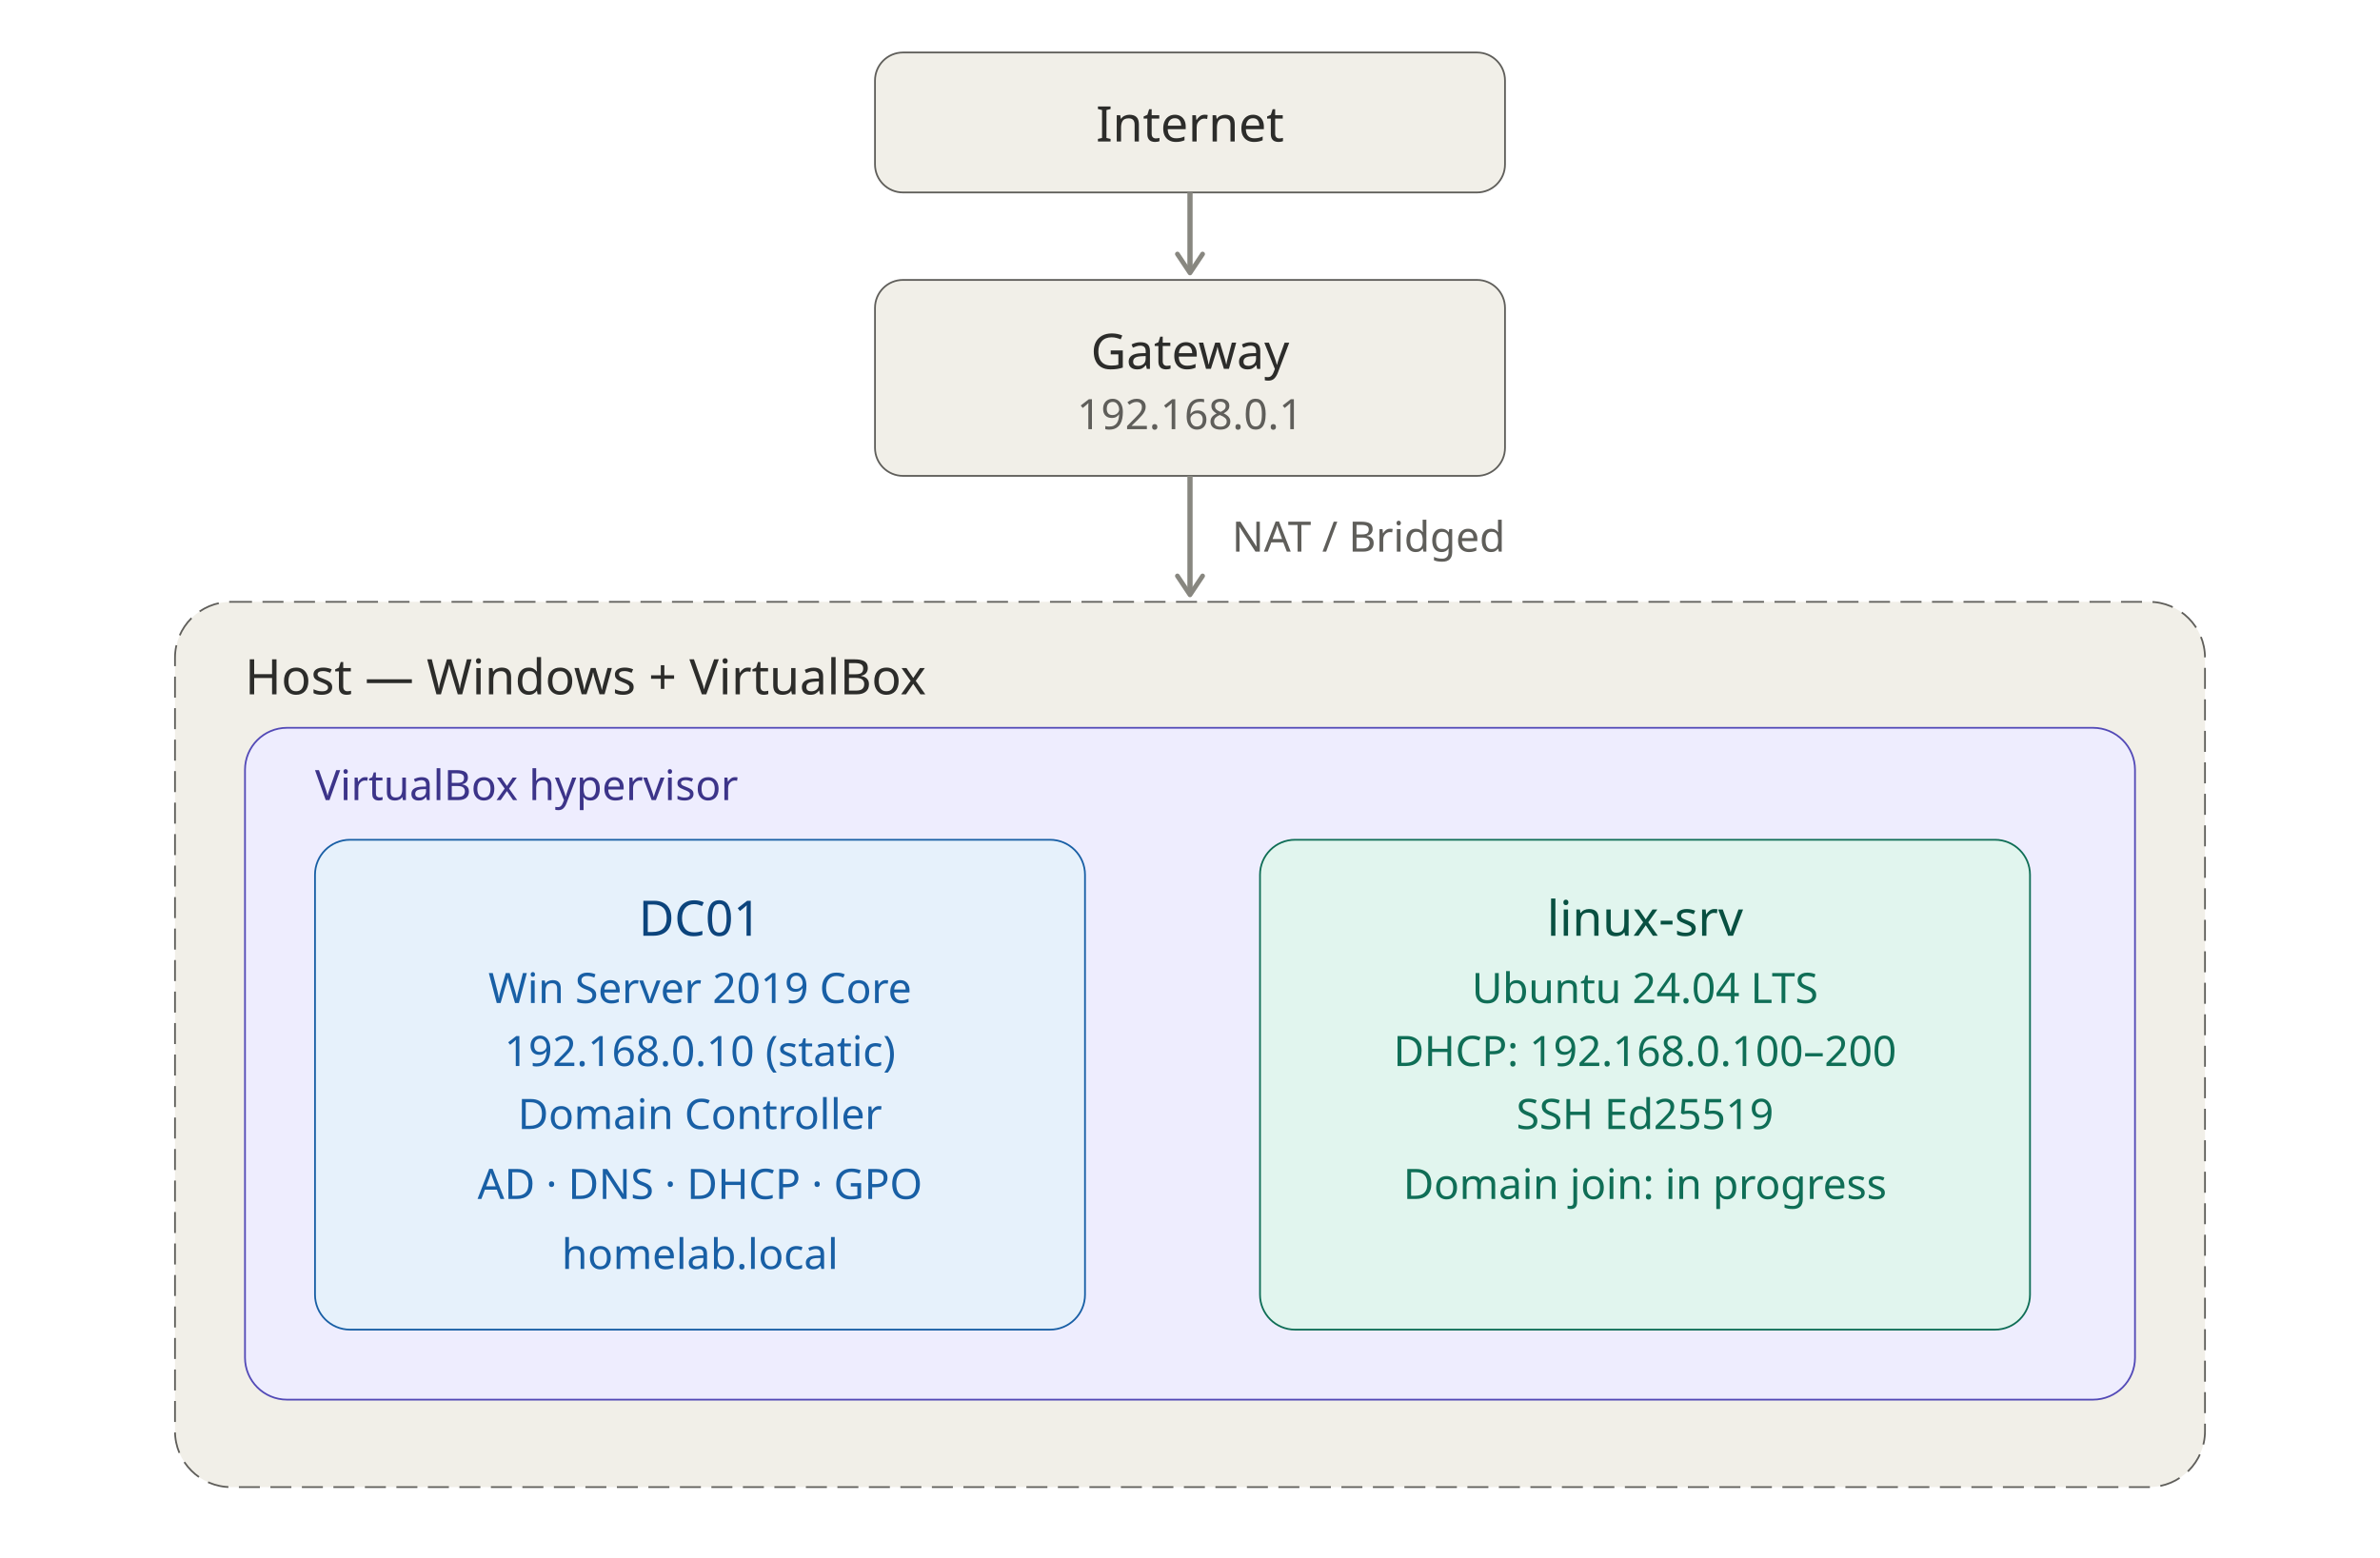
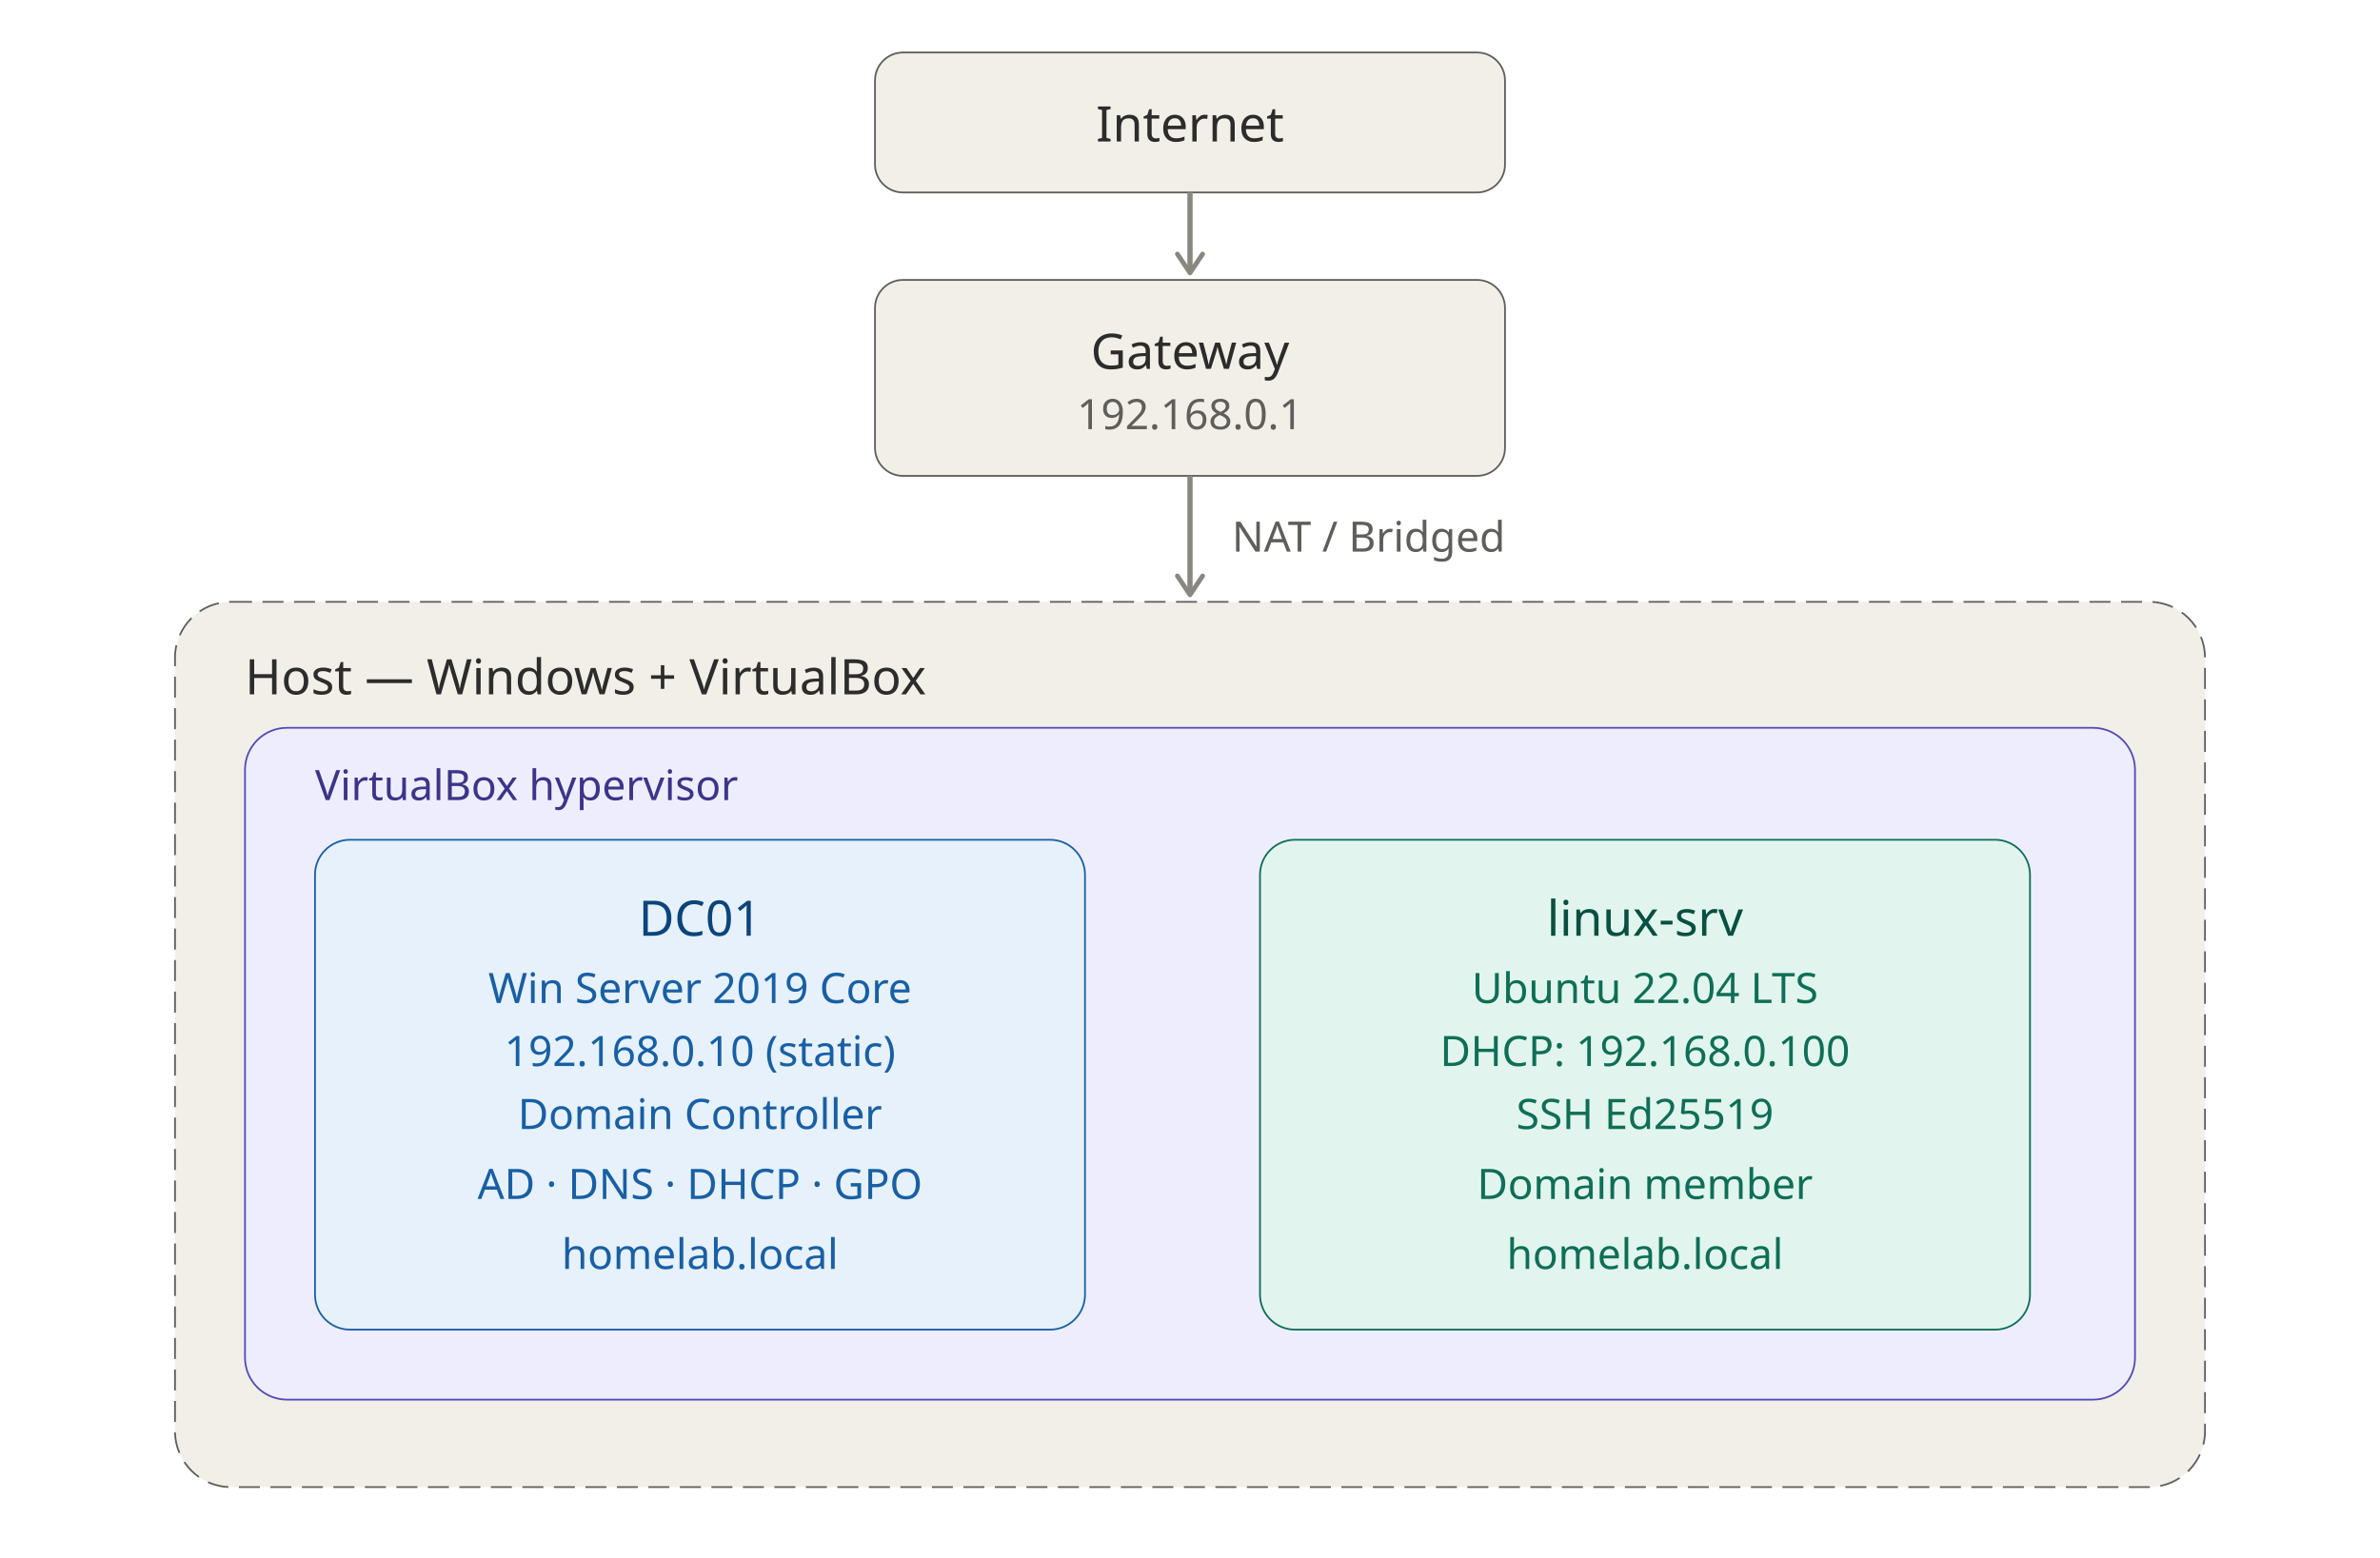
<svg xmlns="http://www.w3.org/2000/svg" width="100%" viewBox="0 0 680 445" font-family="sans-serif">
  <defs>
    <marker id="arrow" viewBox="0 0 10 10" refX="8" refY="5" markerWidth="6" markerHeight="6" orient="auto-start-reverse">
      <path d="M2 1L8 5L2 9" fill="none" stroke="#888780" stroke-width="1.5" stroke-linecap="round" stroke-linejoin="round" />
    </marker>
  </defs>
  <rect x="250" y="15" width="180" height="40" rx="8" fill="#F1EFE8" stroke="#5F5E5A" stroke-width="0.5" />
  <text x="340" y="35" text-anchor="middle" dominant-baseline="central" font-size="14" font-weight="500" fill="#2C2C2A">Internet</text>
  <line x1="340" y1="55" x2="340" y2="78" stroke="#888780" stroke-width="1.5" marker-end="url(#arrow)" />
  <rect x="250" y="80" width="180" height="56" rx="8" fill="#F1EFE8" stroke="#5F5E5A" stroke-width="0.5" />
  <text x="340" y="100" text-anchor="middle" dominant-baseline="central" font-size="14" font-weight="500" fill="#2C2C2A">Gateway</text>
  <text x="340" y="118" text-anchor="middle" dominant-baseline="central" font-size="12" fill="#5F5E5A">192.168.0.1</text>
  <line x1="340" y1="136" x2="340" y2="170" stroke="#888780" stroke-width="1.5" marker-end="url(#arrow)" />
  <text x="352" y="153" dominant-baseline="central" font-size="12" fill="#5F5E5A">NAT / Bridged</text>
  <rect x="50" y="172" width="580" height="253" rx="16" fill="#F1EFE8" stroke="#5F5E5A" stroke-width="0.5" stroke-dasharray="6 3" />
  <text x="70" y="193" dominant-baseline="central" font-size="14" font-weight="500" fill="#2C2C2A">Host — Windows + VirtualBox</text>
  <rect x="70" y="208" width="540" height="192" rx="12" fill="#EEEDFE" stroke="#534AB7" stroke-width="0.5" />
  <text x="90" y="224" dominant-baseline="central" font-size="12" fill="#3C3489">VirtualBox hypervisor</text>
  <rect x="90" y="240" width="220" height="140" rx="10" fill="#E6F1FB" stroke="#185FA5" stroke-width="0.5" />
  <text x="200" y="262" text-anchor="middle" dominant-baseline="central" font-size="14" font-weight="500" fill="#0C447C">DC01</text>
  <text x="200" y="282" text-anchor="middle" dominant-baseline="central" font-size="12" fill="#185FA5">Win Server 2019 Core</text>
  <text x="200" y="300" text-anchor="middle" dominant-baseline="central" font-size="12" fill="#185FA5">192.168.0.10 (static)</text>
  <text x="200" y="318" text-anchor="middle" dominant-baseline="central" font-size="12" fill="#185FA5">Domain Controller</text>
  <text x="200" y="338" text-anchor="middle" dominant-baseline="central" font-size="12" fill="#185FA5">AD · DNS · DHCP · GPO</text>
  <text x="200" y="358" text-anchor="middle" dominant-baseline="central" font-size="12" fill="#185FA5">homelab.local</text>
  <rect x="360" y="240" width="220" height="140" rx="10" fill="#E1F5EE" stroke="#0F6E56" stroke-width="0.5" />
  <text x="470" y="262" text-anchor="middle" dominant-baseline="central" font-size="14" font-weight="500" fill="#085041">linux-srv</text>
-   <text x="470" y="282" text-anchor="middle" dominant-baseline="central" font-size="12" fill="#0F6E56">Ubuntu 24.04 LTS</text>
-   <text x="470" y="300" text-anchor="middle" dominant-baseline="central" font-size="12" fill="#0F6E56">DHCP: 192.168.0.100–200</text>
+   <text x="470" y="282" text-anchor="middle" dominant-baseline="central" font-size="12" fill="#0F6E56">Ubuntu 22.04 LTS</text>
+   <text x="470" y="300" text-anchor="middle" dominant-baseline="central" font-size="12" fill="#0F6E56">DHCP: 192.168.0.100</text>
  <text x="470" y="318" text-anchor="middle" dominant-baseline="central" font-size="12" fill="#0F6E56">SSH Ed25519</text>
-   <text x="470" y="338" text-anchor="middle" dominant-baseline="central" font-size="12" fill="#0F6E56">Domain join: in progress</text>
+   <text x="470" y="338" text-anchor="middle" dominant-baseline="central" font-size="12" fill="#0F6E56">Domain member</text>
+   <text x="470" y="358" text-anchor="middle" dominant-baseline="central" font-size="12" fill="#0F6E56">homelab.local</text>
</svg>
